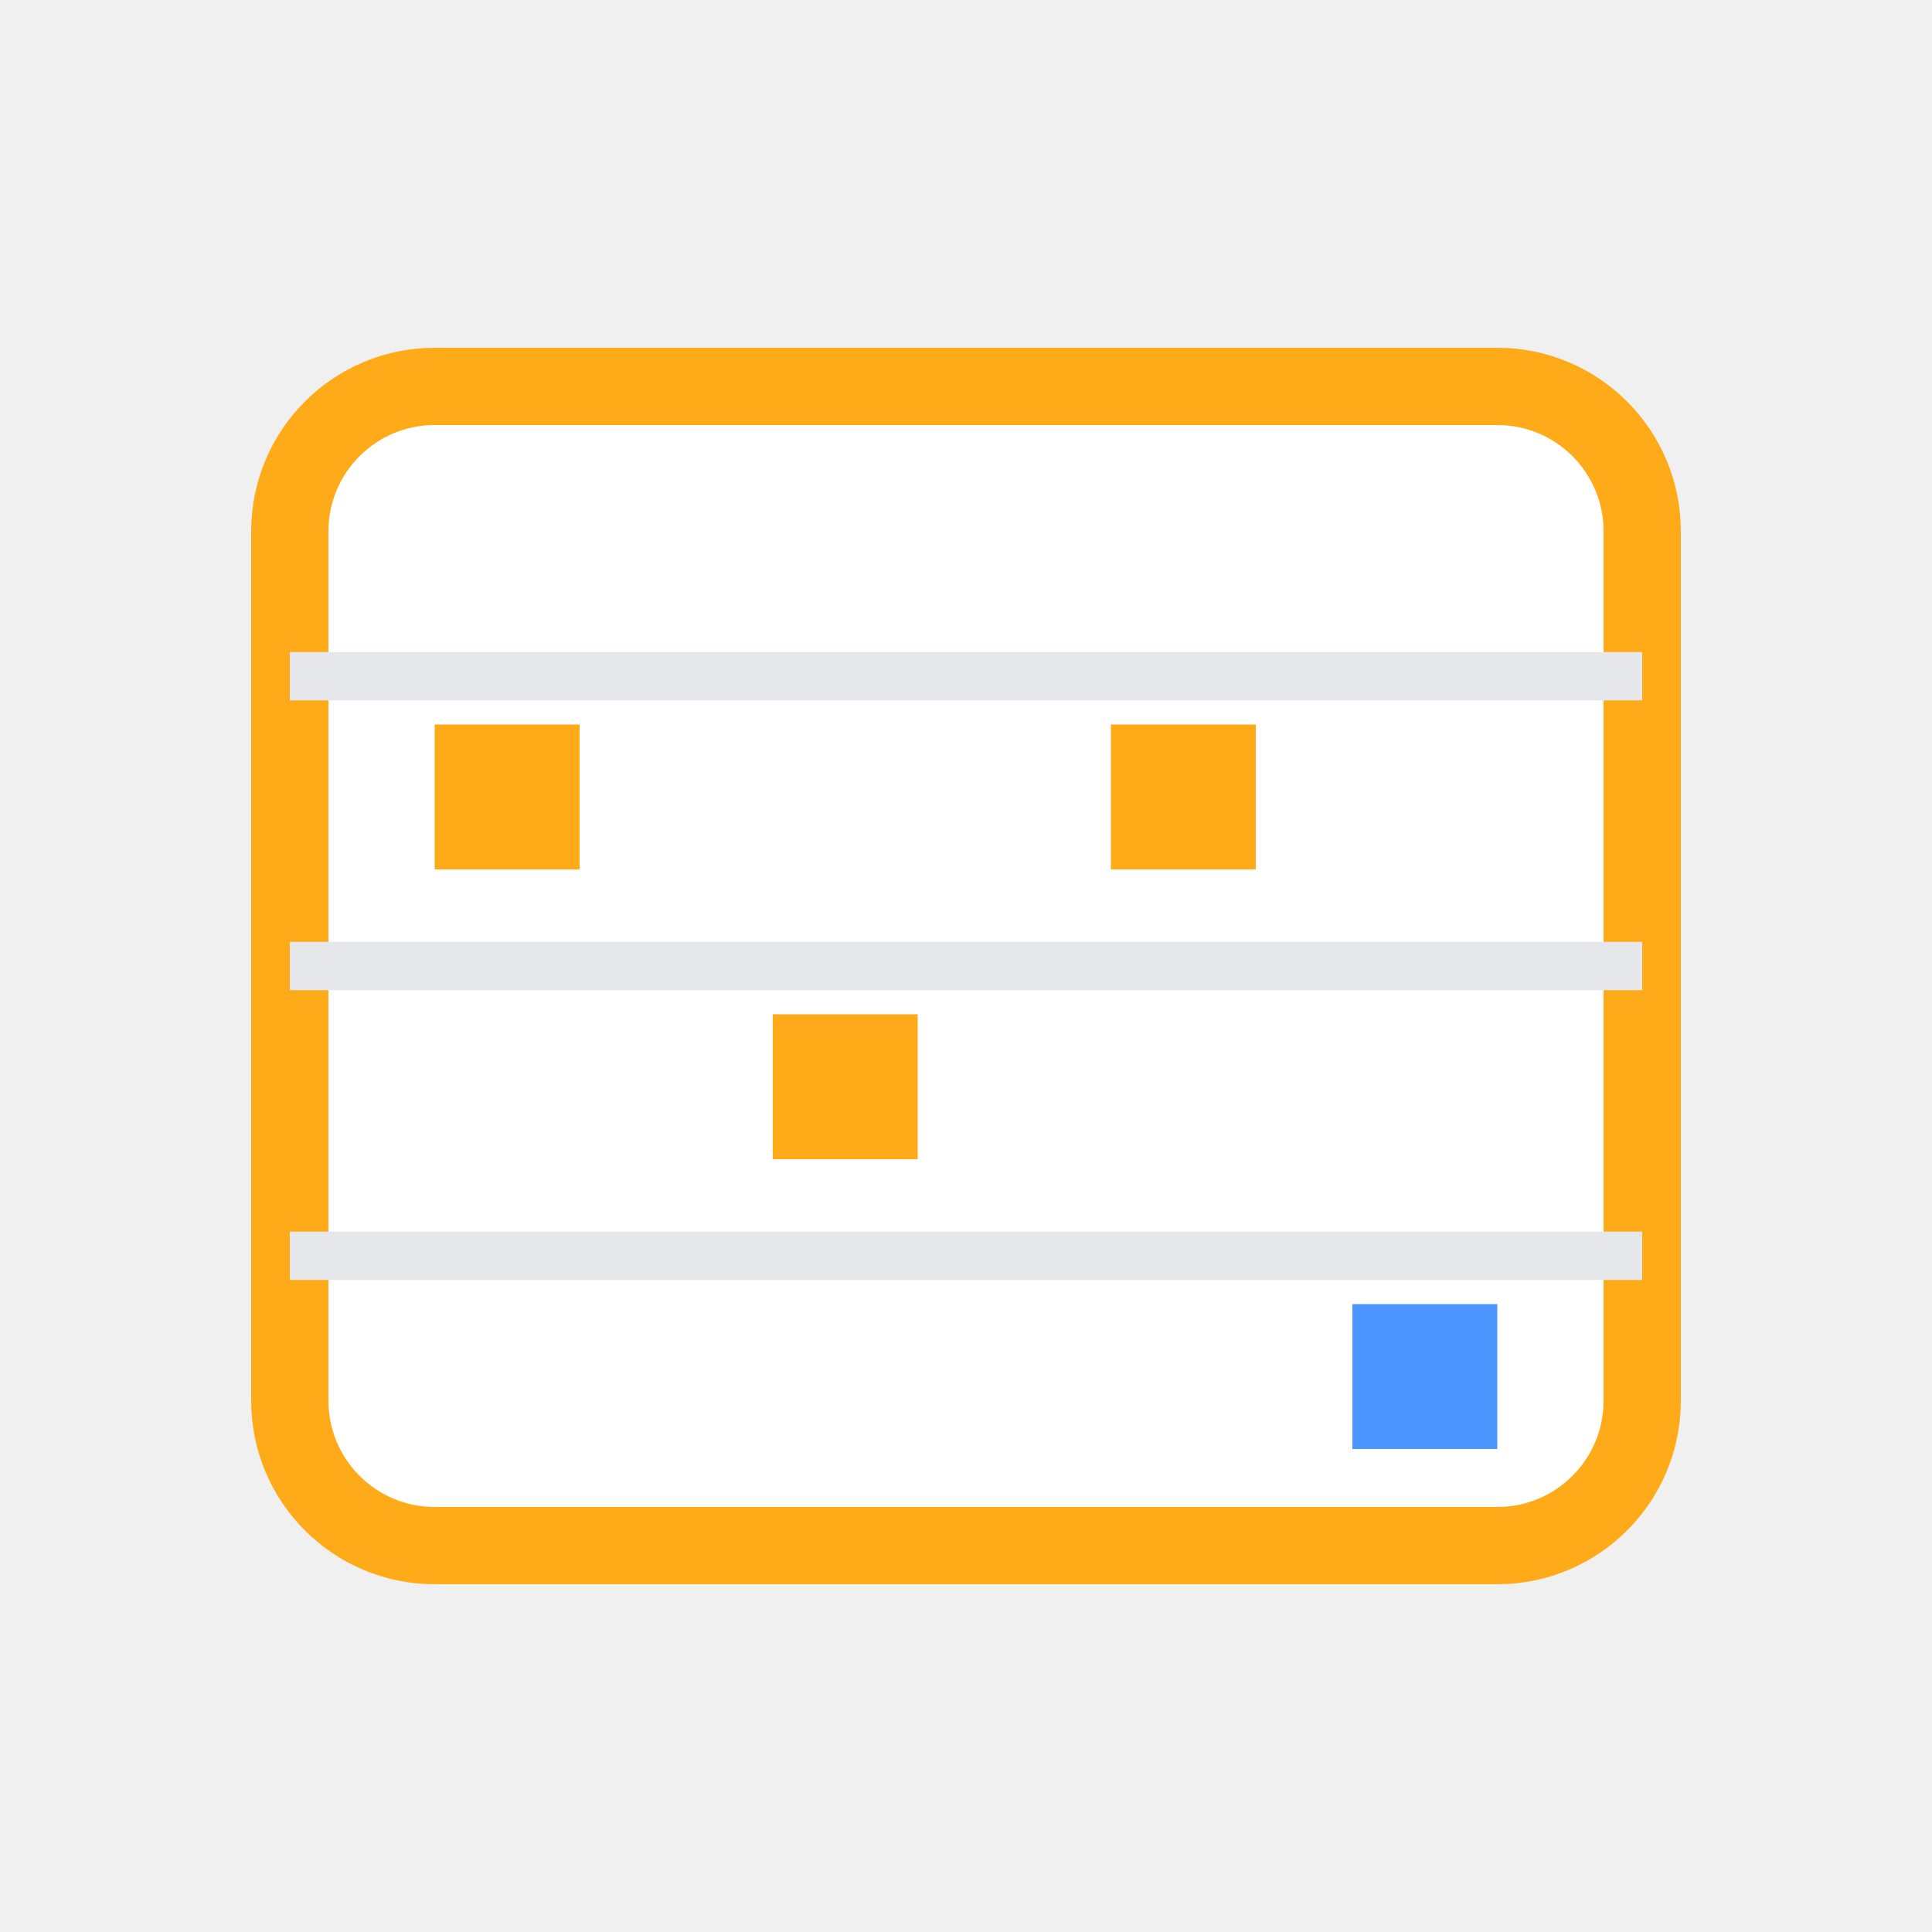
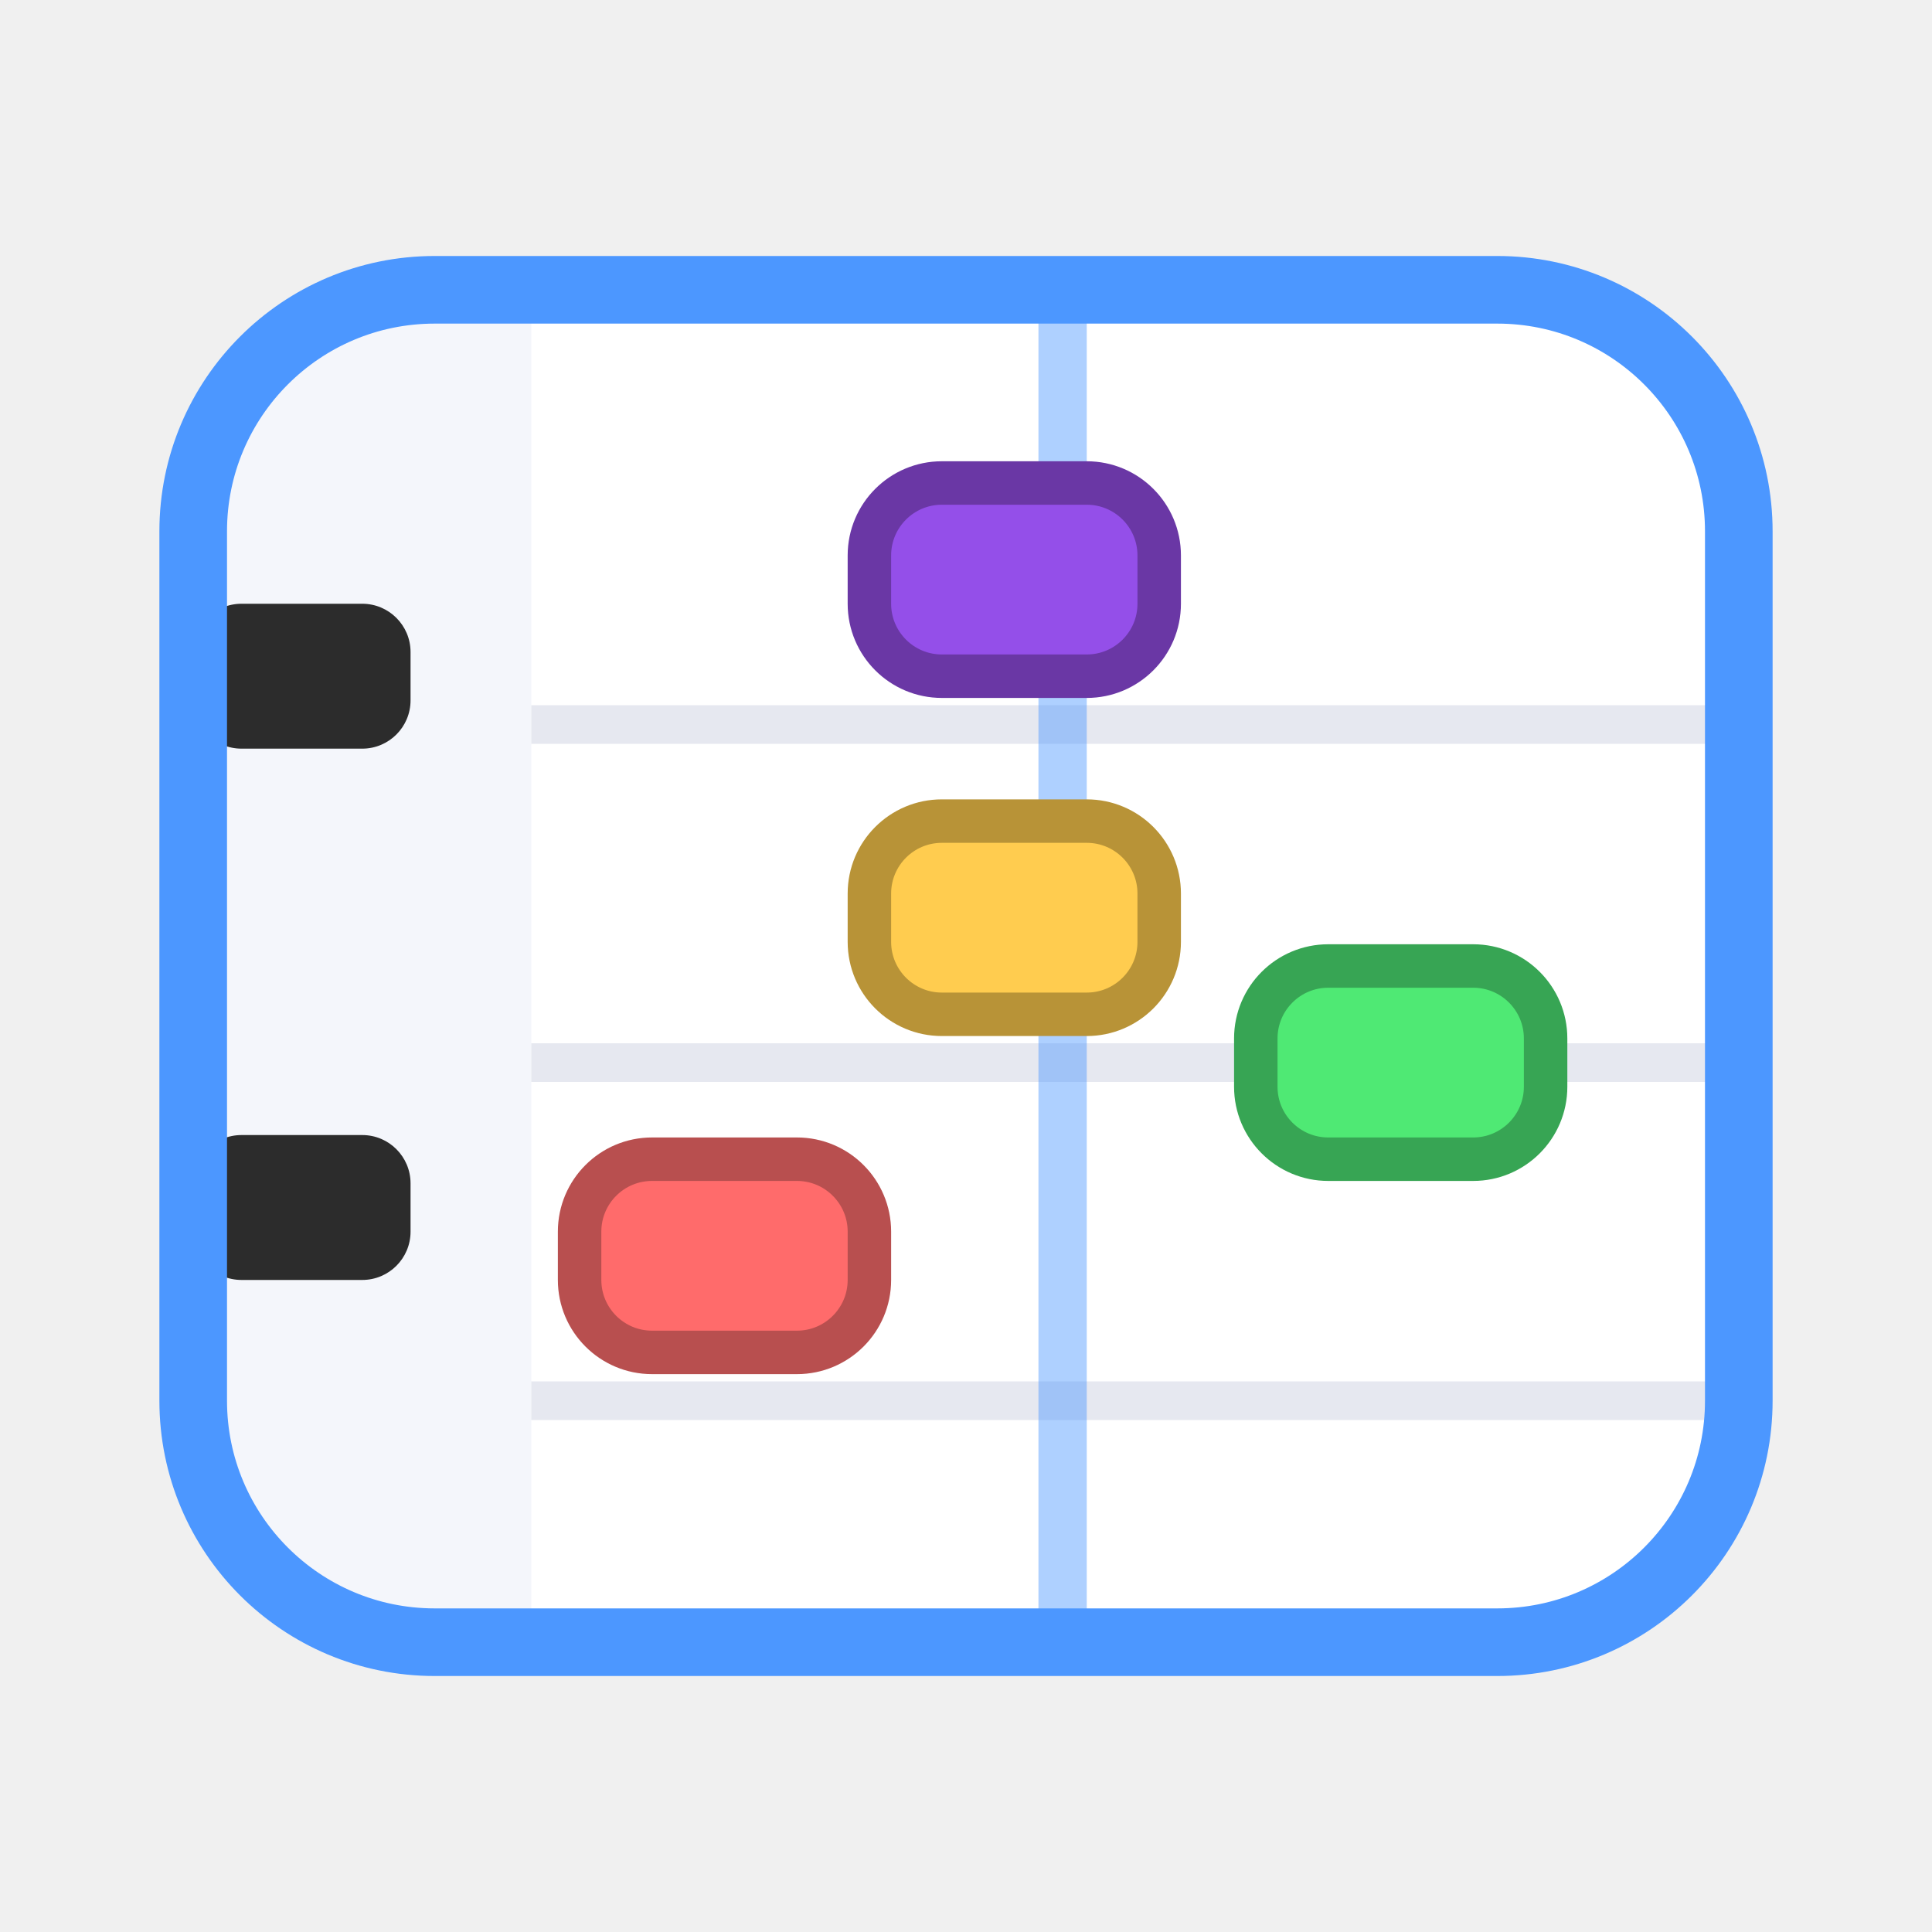
<svg xmlns="http://www.w3.org/2000/svg" width="40" height="40" viewBox="0 0 40 40">
-   <rect x="6" y="8" width="28" height="24" rx="3" fill="#fff" stroke="#FFAB19" stroke-width="1.6" />
-   <line x1="6" y1="14" x2="34" y2="14" stroke="#E5E7EB" stroke-width="1" />
-   <line x1="6" y1="20" x2="34" y2="20" stroke="#E5E7EB" stroke-width="1" />
-   <line x1="6" y1="26" x2="34" y2="26" stroke="#E5E7EB" stroke-width="1" />
-   <rect x="9" y="15" width="3" height="3" fill="#FFAB19" />
-   <rect x="16" y="21" width="3" height="3" fill="#FFAB19" />
-   <rect x="23" y="15" width="3" height="3" fill="#FFAB19" />
-   <rect x="28" y="27" width="3" height="3" fill="#4C97FF" />
+   <defs>
+     <clipPath id="songsSmallClip">
+       <rect x="4" y="6" width="32" height="28" rx="5" />
+     </clipPath>
+   </defs>
+   <rect x="4" y="6" width="32" height="28" rx="5" fill="#fff" />
+   <g clip-path="url(#songsSmallClip)">
+     <rect x="4" y="6" width="7" height="28" fill="#F4F6FB" />
+     <g stroke="#E6E8F0" stroke-width="0.8">
+       <line x1="11" y1="15" x2="36" y2="15" />
+       <line x1="11" y1="22" x2="36" y2="22" />
+       <line x1="11" y1="29" x2="36" y2="29" />
+     </g>
+     <g fill="#2C2C2C">
+       <rect x="4" y="12.5" width="4.5" height="3" rx="1" />
+       <rect x="4" y="23.5" width="4.5" height="3" rx="1" />
+     </g>
+     <line x1="22" y1="6" x2="22" y2="34" stroke="#4C97FF" stroke-width="1" opacity="0.45" />
+     <g stroke-width="0.9">
+       <rect x="12" y="24" width="6" height="4" rx="1.5" fill="#FF6B6B" stroke="#B84F4F" />
+       <rect x="18" y="17" width="6" height="4" rx="1.5" fill="#FFCC4F" stroke="#B89337" />
+       <rect x="18" y="10" width="6" height="4" rx="1.5" fill="#944FE9" stroke="#6A37A5" />
+       <rect x="26" y="20" width="6" height="4" rx="1.5" fill="#4FE974" stroke="#37A554" />
+     </g>
+   </g>
+   <rect x="4" y="6" width="32" height="28" rx="5" fill="none" stroke="#4C97FF" stroke-width="1.4" />
</svg>
